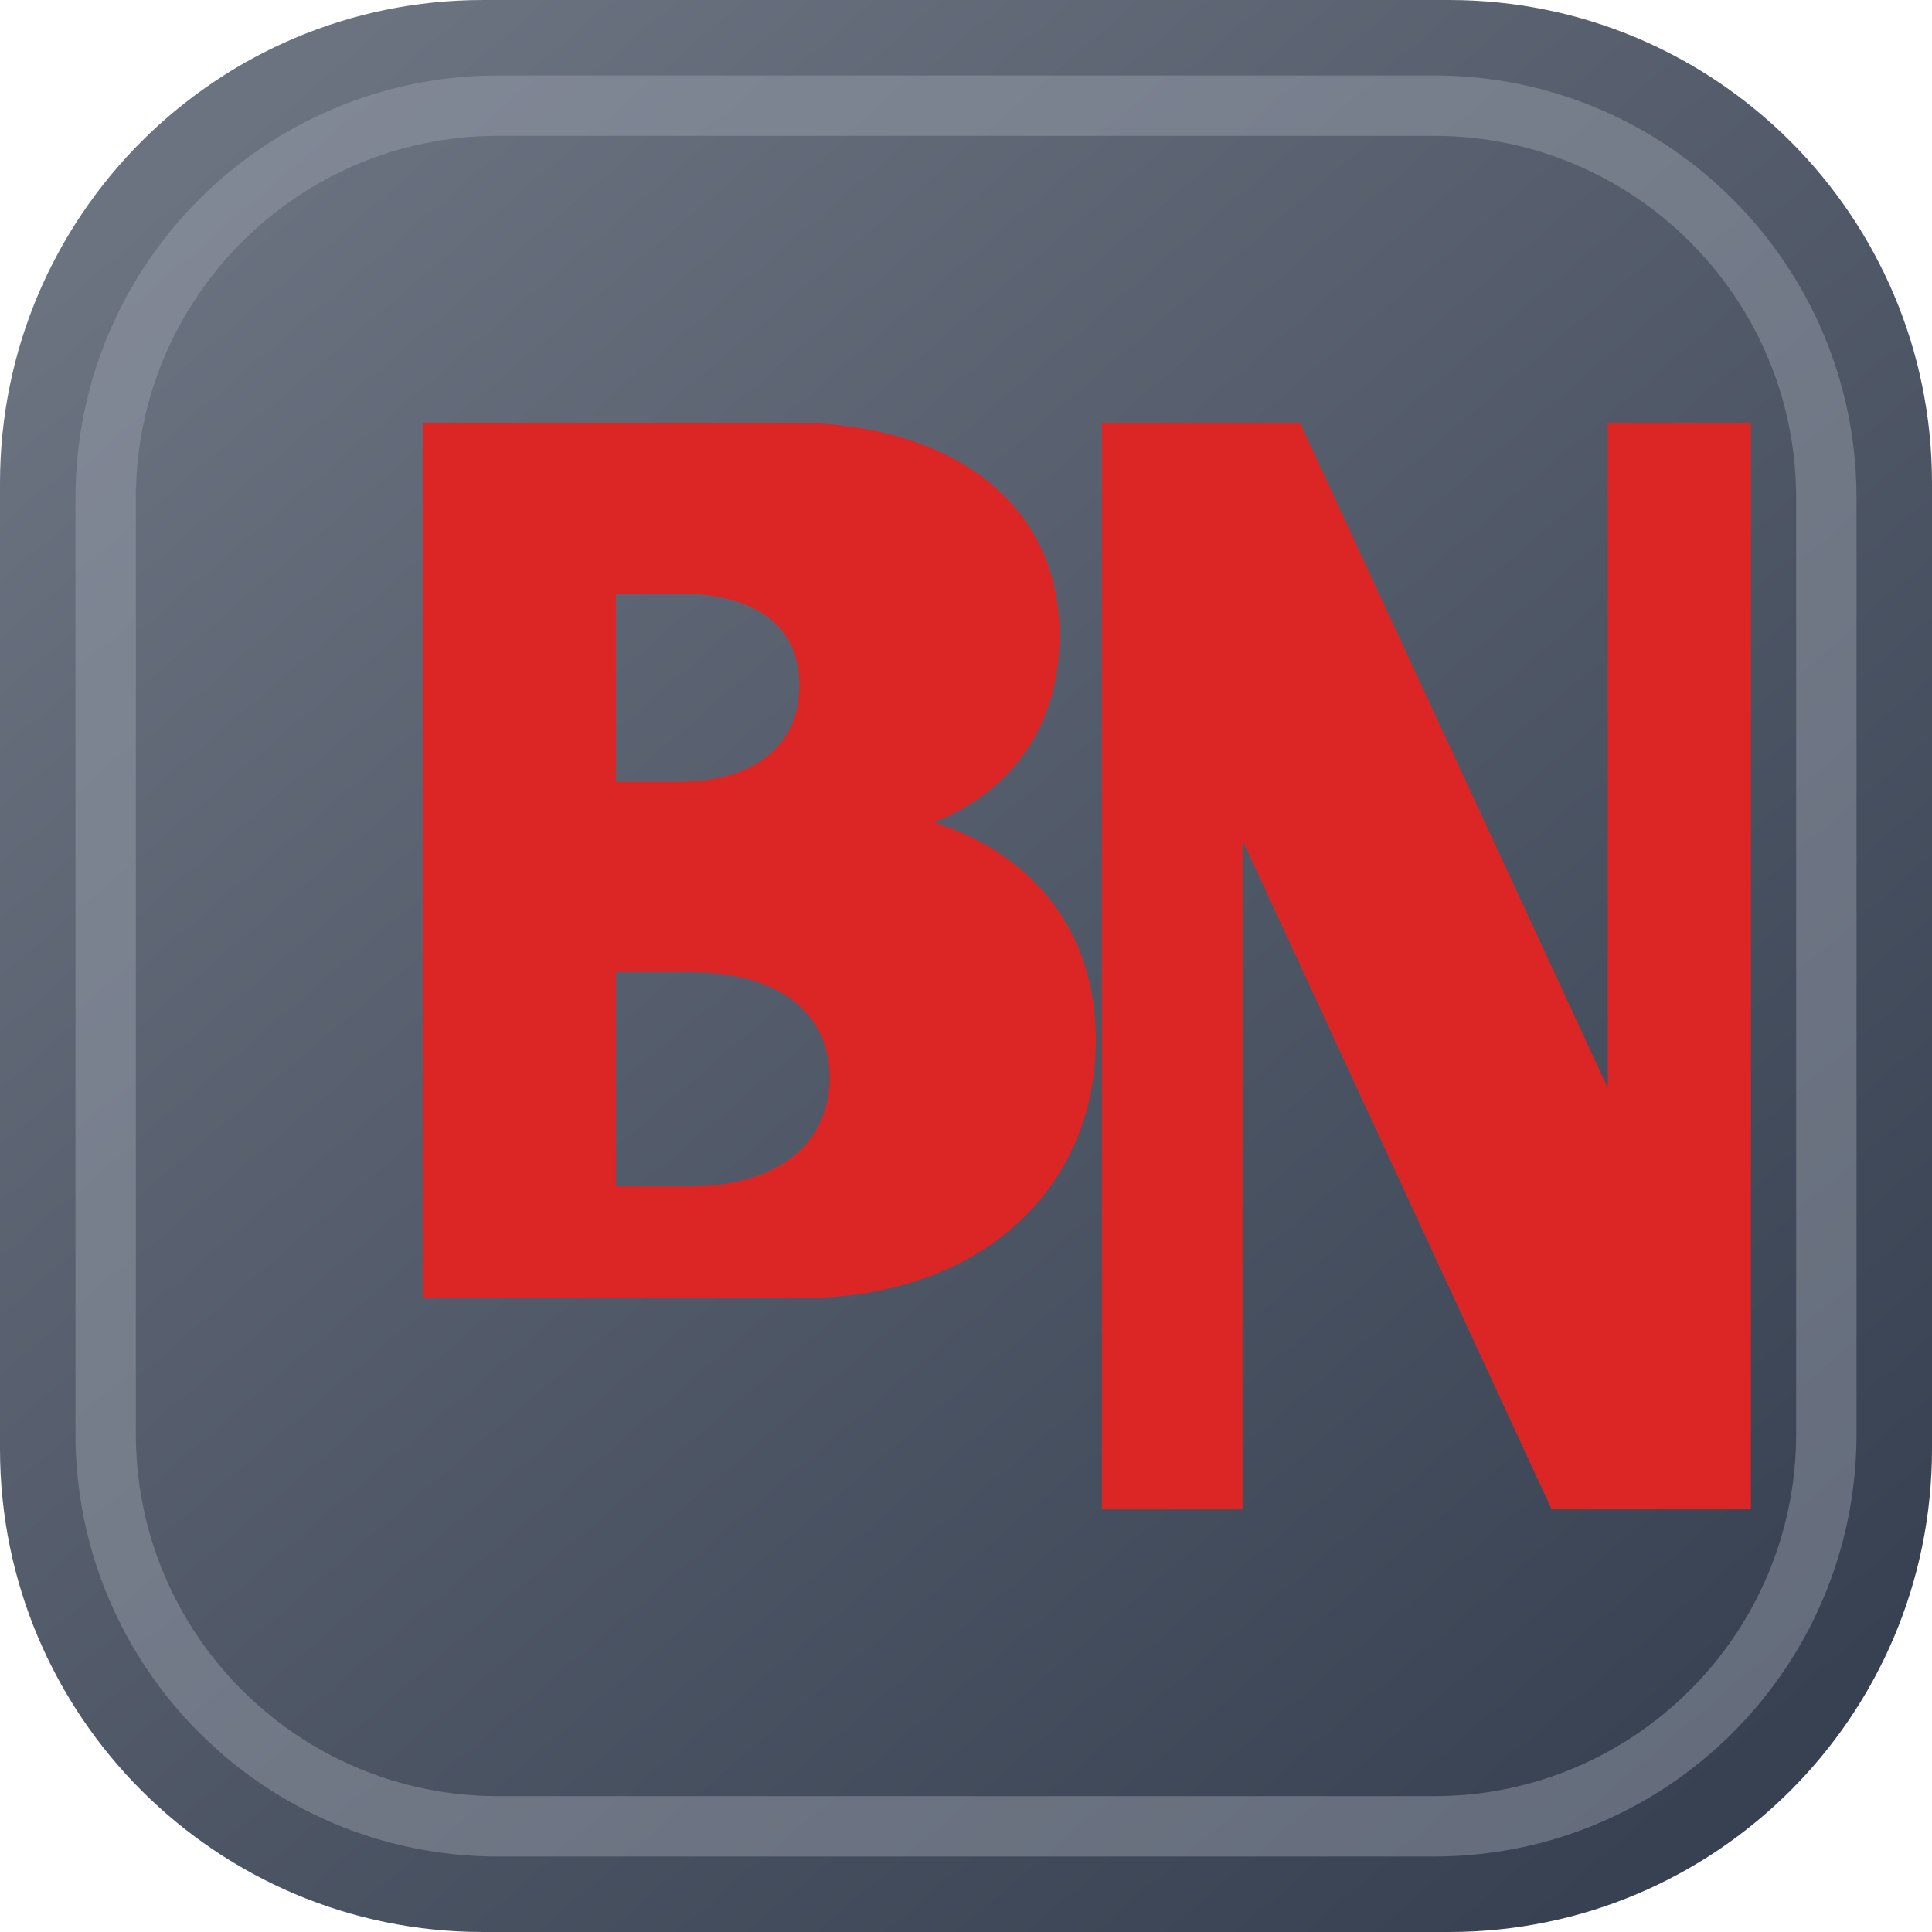
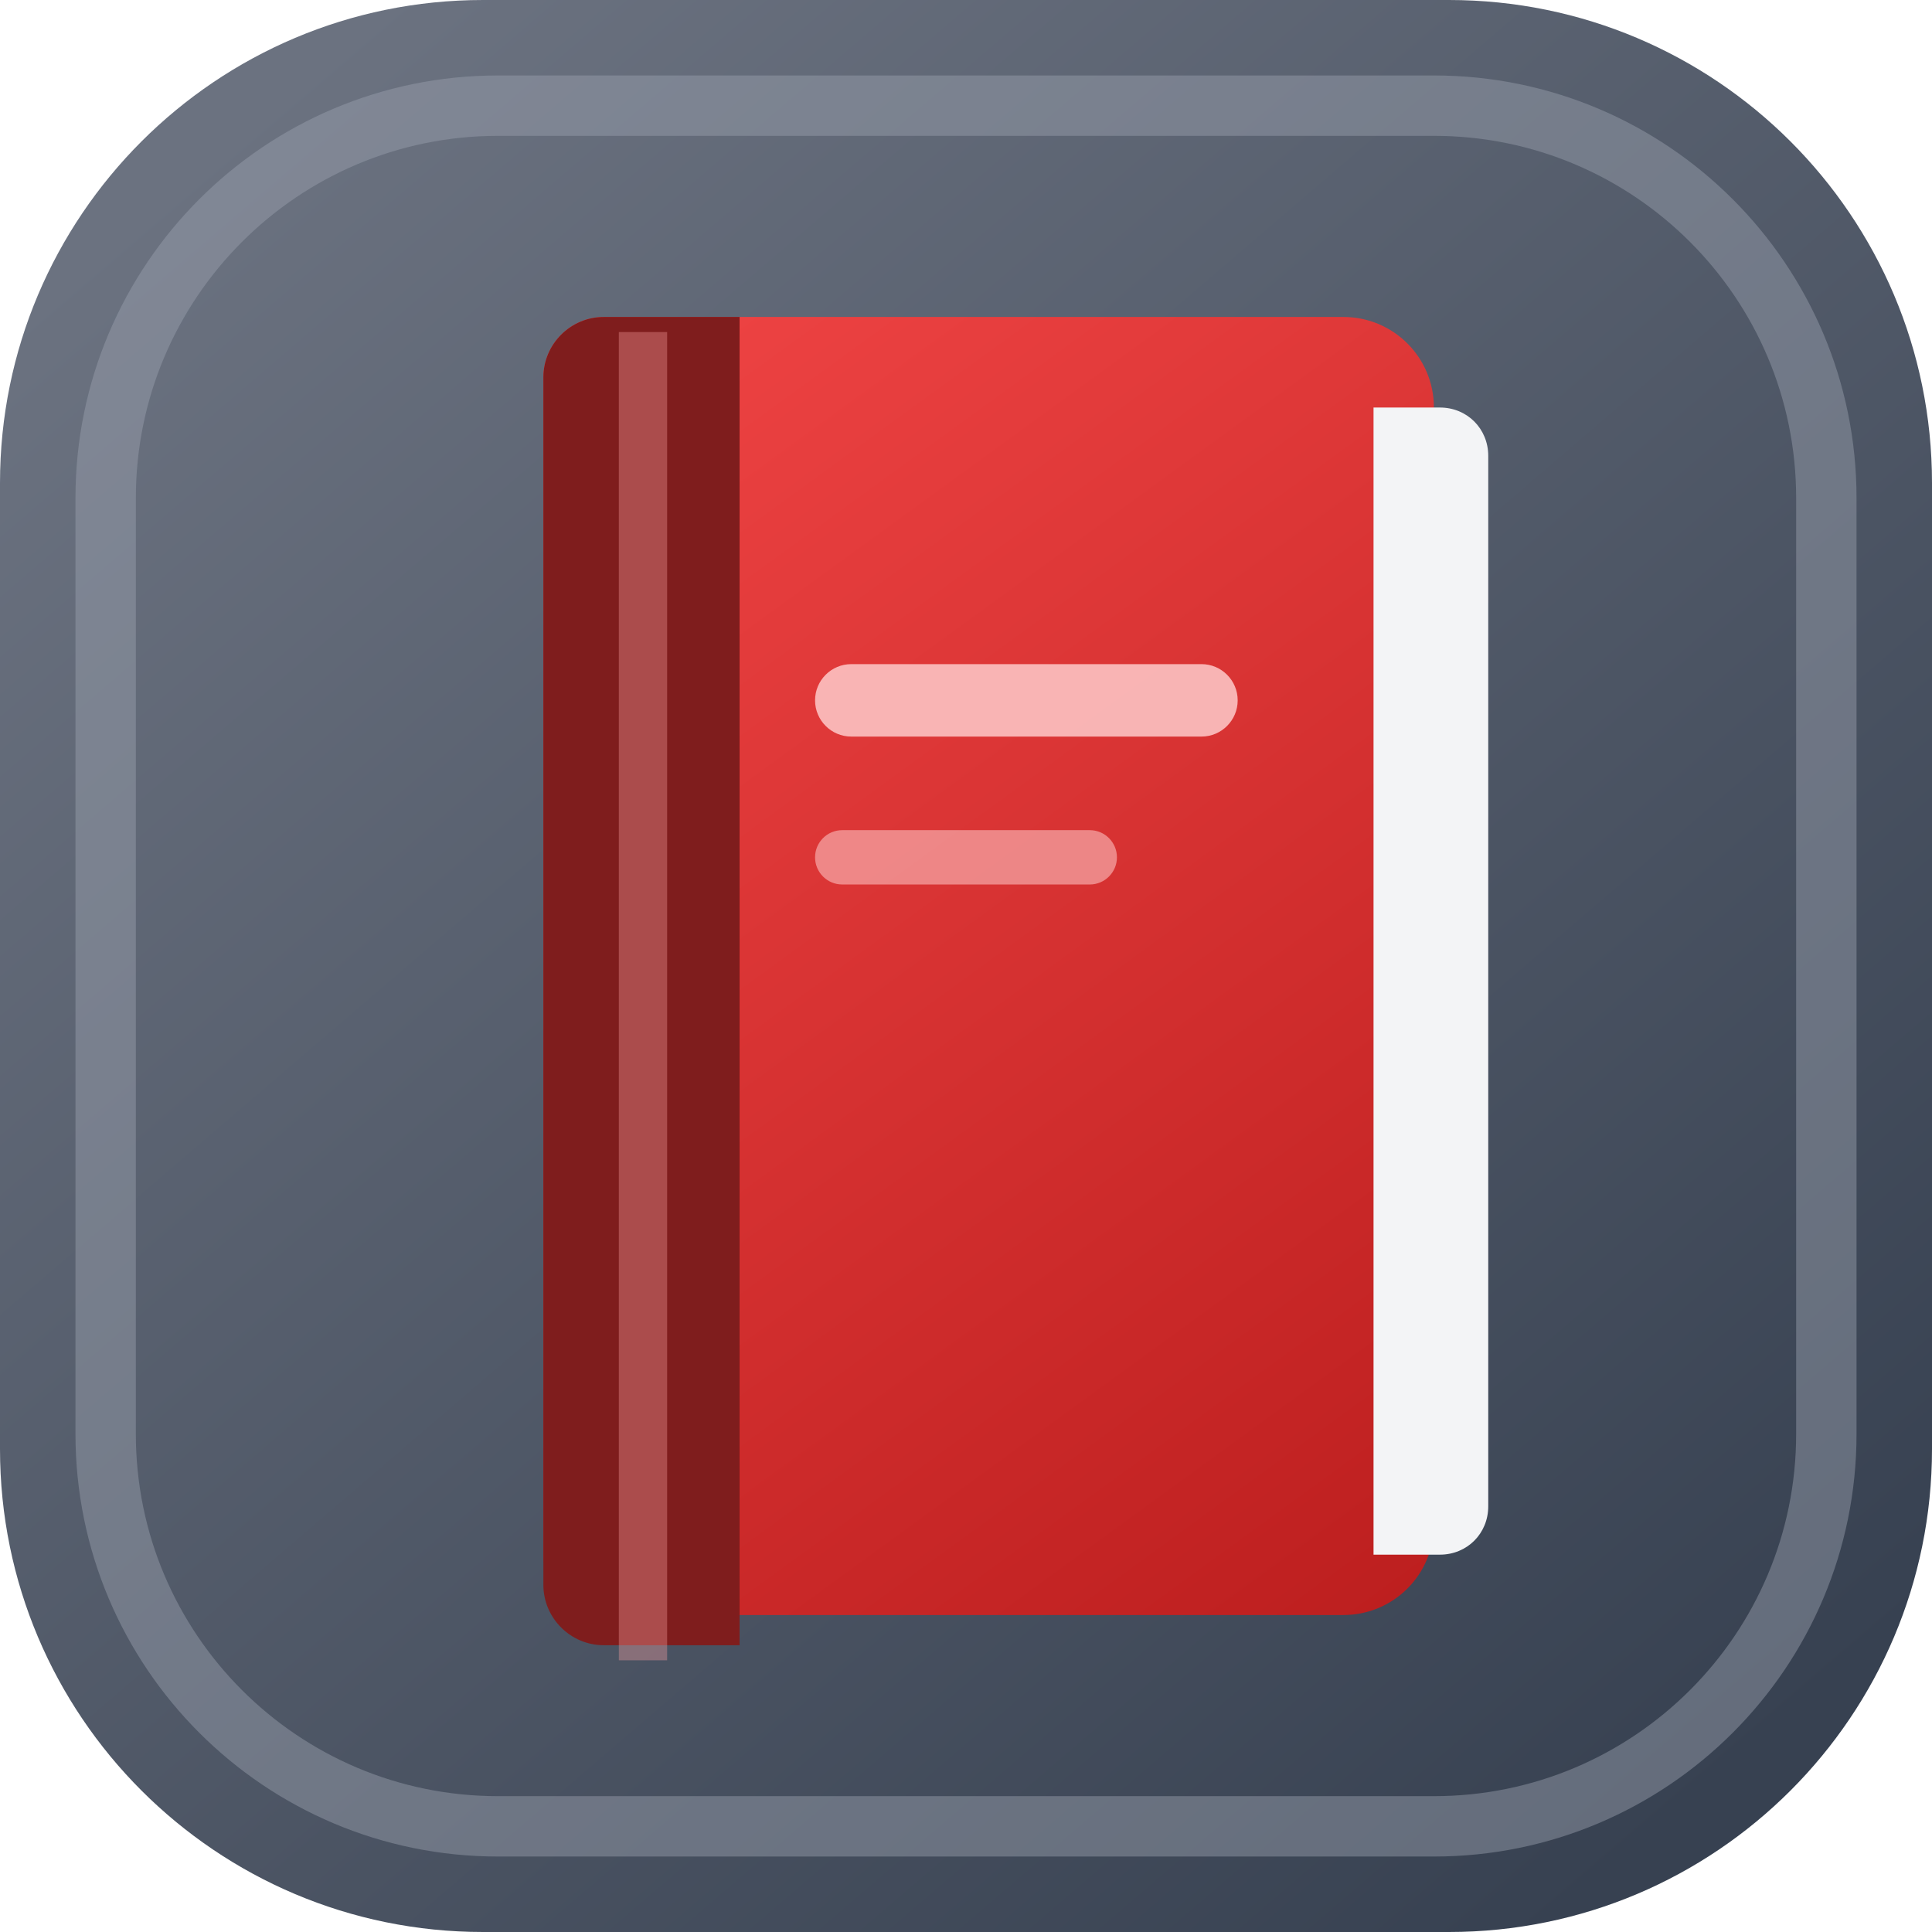
<svg xmlns="http://www.w3.org/2000/svg" viewBox="0 0 32 32" fill="none" role="img" aria-label="Bridge Network">
  <defs>
    <linearGradient id="g" x1="4" y1="2" x2="28" y2="30" gradientUnits="userSpaceOnUse">
      <stop stop-color="#6b7280" />
      <stop offset="1" stop-color="#374151" />
    </linearGradient>
+     <linearGradient id="book" x1="10" y1="5" x2="26" y2="27" gradientUnits="userSpaceOnUse">
+       <stop stop-color="#ef4444" />
+       <stop offset="1" stop-color="#b91c1c" />
+     </linearGradient>
  </defs>
  <rect width="32" height="32" rx="8" fill="url(#g)" />
  <rect x="1.75" y="1.75" width="28.5" height="28.5" rx="6.5" stroke="#9ca3af" stroke-opacity="0.45" stroke-width="1" />
-   <path fill="#dc2626" fill-rule="evenodd" d="M7 7h6.1c2.68 0 4.45 1.35 4.45 3.52 0 1.48-0.78 2.58-2.08 3.1 1.62 0.52 2.68 1.78 2.68 3.6 0 2.48-1.92 4.28-4.88 4.28H7V7zm3.2 5.95h1.02c1.28 0 2.02-0.6 2.02-1.6s-0.74-1.52-2.02-1.52H10.2v3.12zm0 6.7h1.22c1.45 0 2.32-0.7 2.32-1.8s-0.87-1.75-2.32-1.75H10.2v3.55z" />
-   <path fill="#dc2626" d="M18.25 7h3.28l5.1 11.02V7H29v18h-3.3l-5.12-11.08V25h-2.33V7z" />
+   <path fill="url(#book)" d="M9 6.25c0-.55.45-1 1-1h12.25c.83 0 1.5.67 1.5 1.5v18.5c0 .83-.67 1.5-1.5 1.5H10c-.55 0-1-.45-1-1V6.25z" />
+   <path fill="#7f1d1d" d="M9 6.25c0-.55.45-1 1-1h2.25v22H10c-.55 0-1-.45-1-1V6.25z" />
+   <path fill="#fca5a5" fill-opacity="0.35" d="M10.25 5.5h.8v22h-.8z" />
+   <path fill="#f3f4f6" d="M22.75 6.75h1.1c.45 0 .8.35.8.8v17.4c0 .45-.35.8-.8.8h-1.1V6.75z" />
+   <rect x="13.5" y="11" width="7" height="1.2" rx="0.6" fill="#fecaca" fill-opacity="0.85" />
+   <rect x="13.5" y="13.75" width="5" height="0.9" rx="0.45" fill="#fecaca" fill-opacity="0.55" />
</svg>
